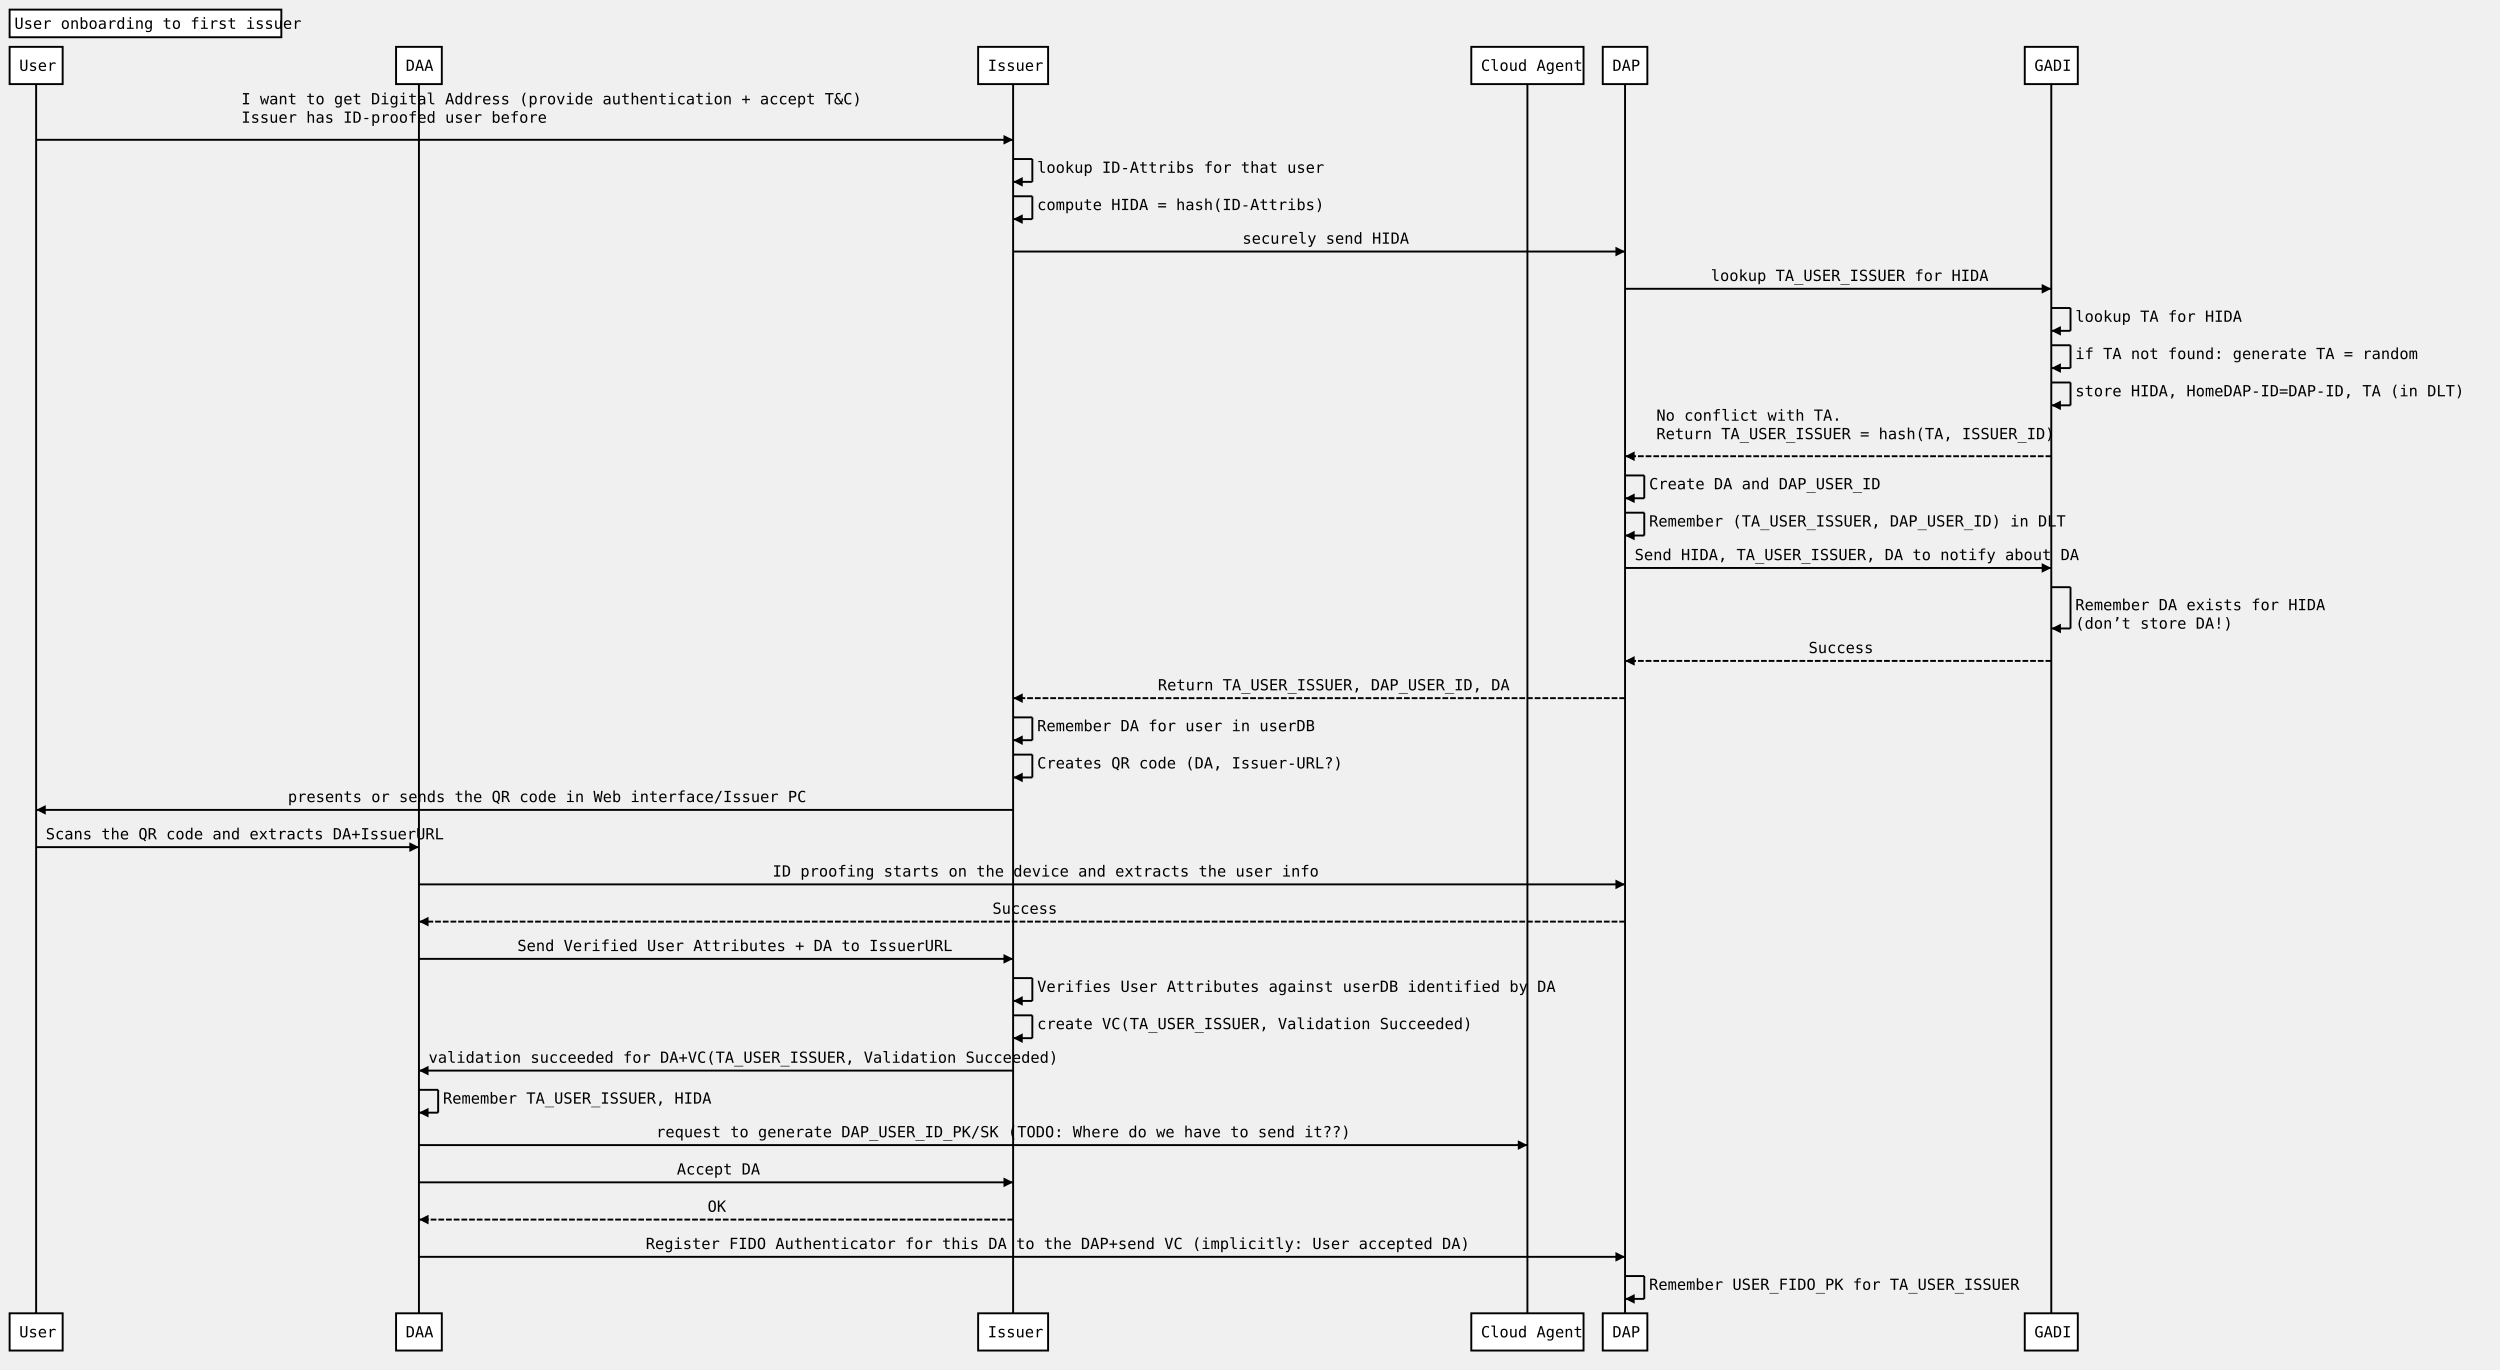
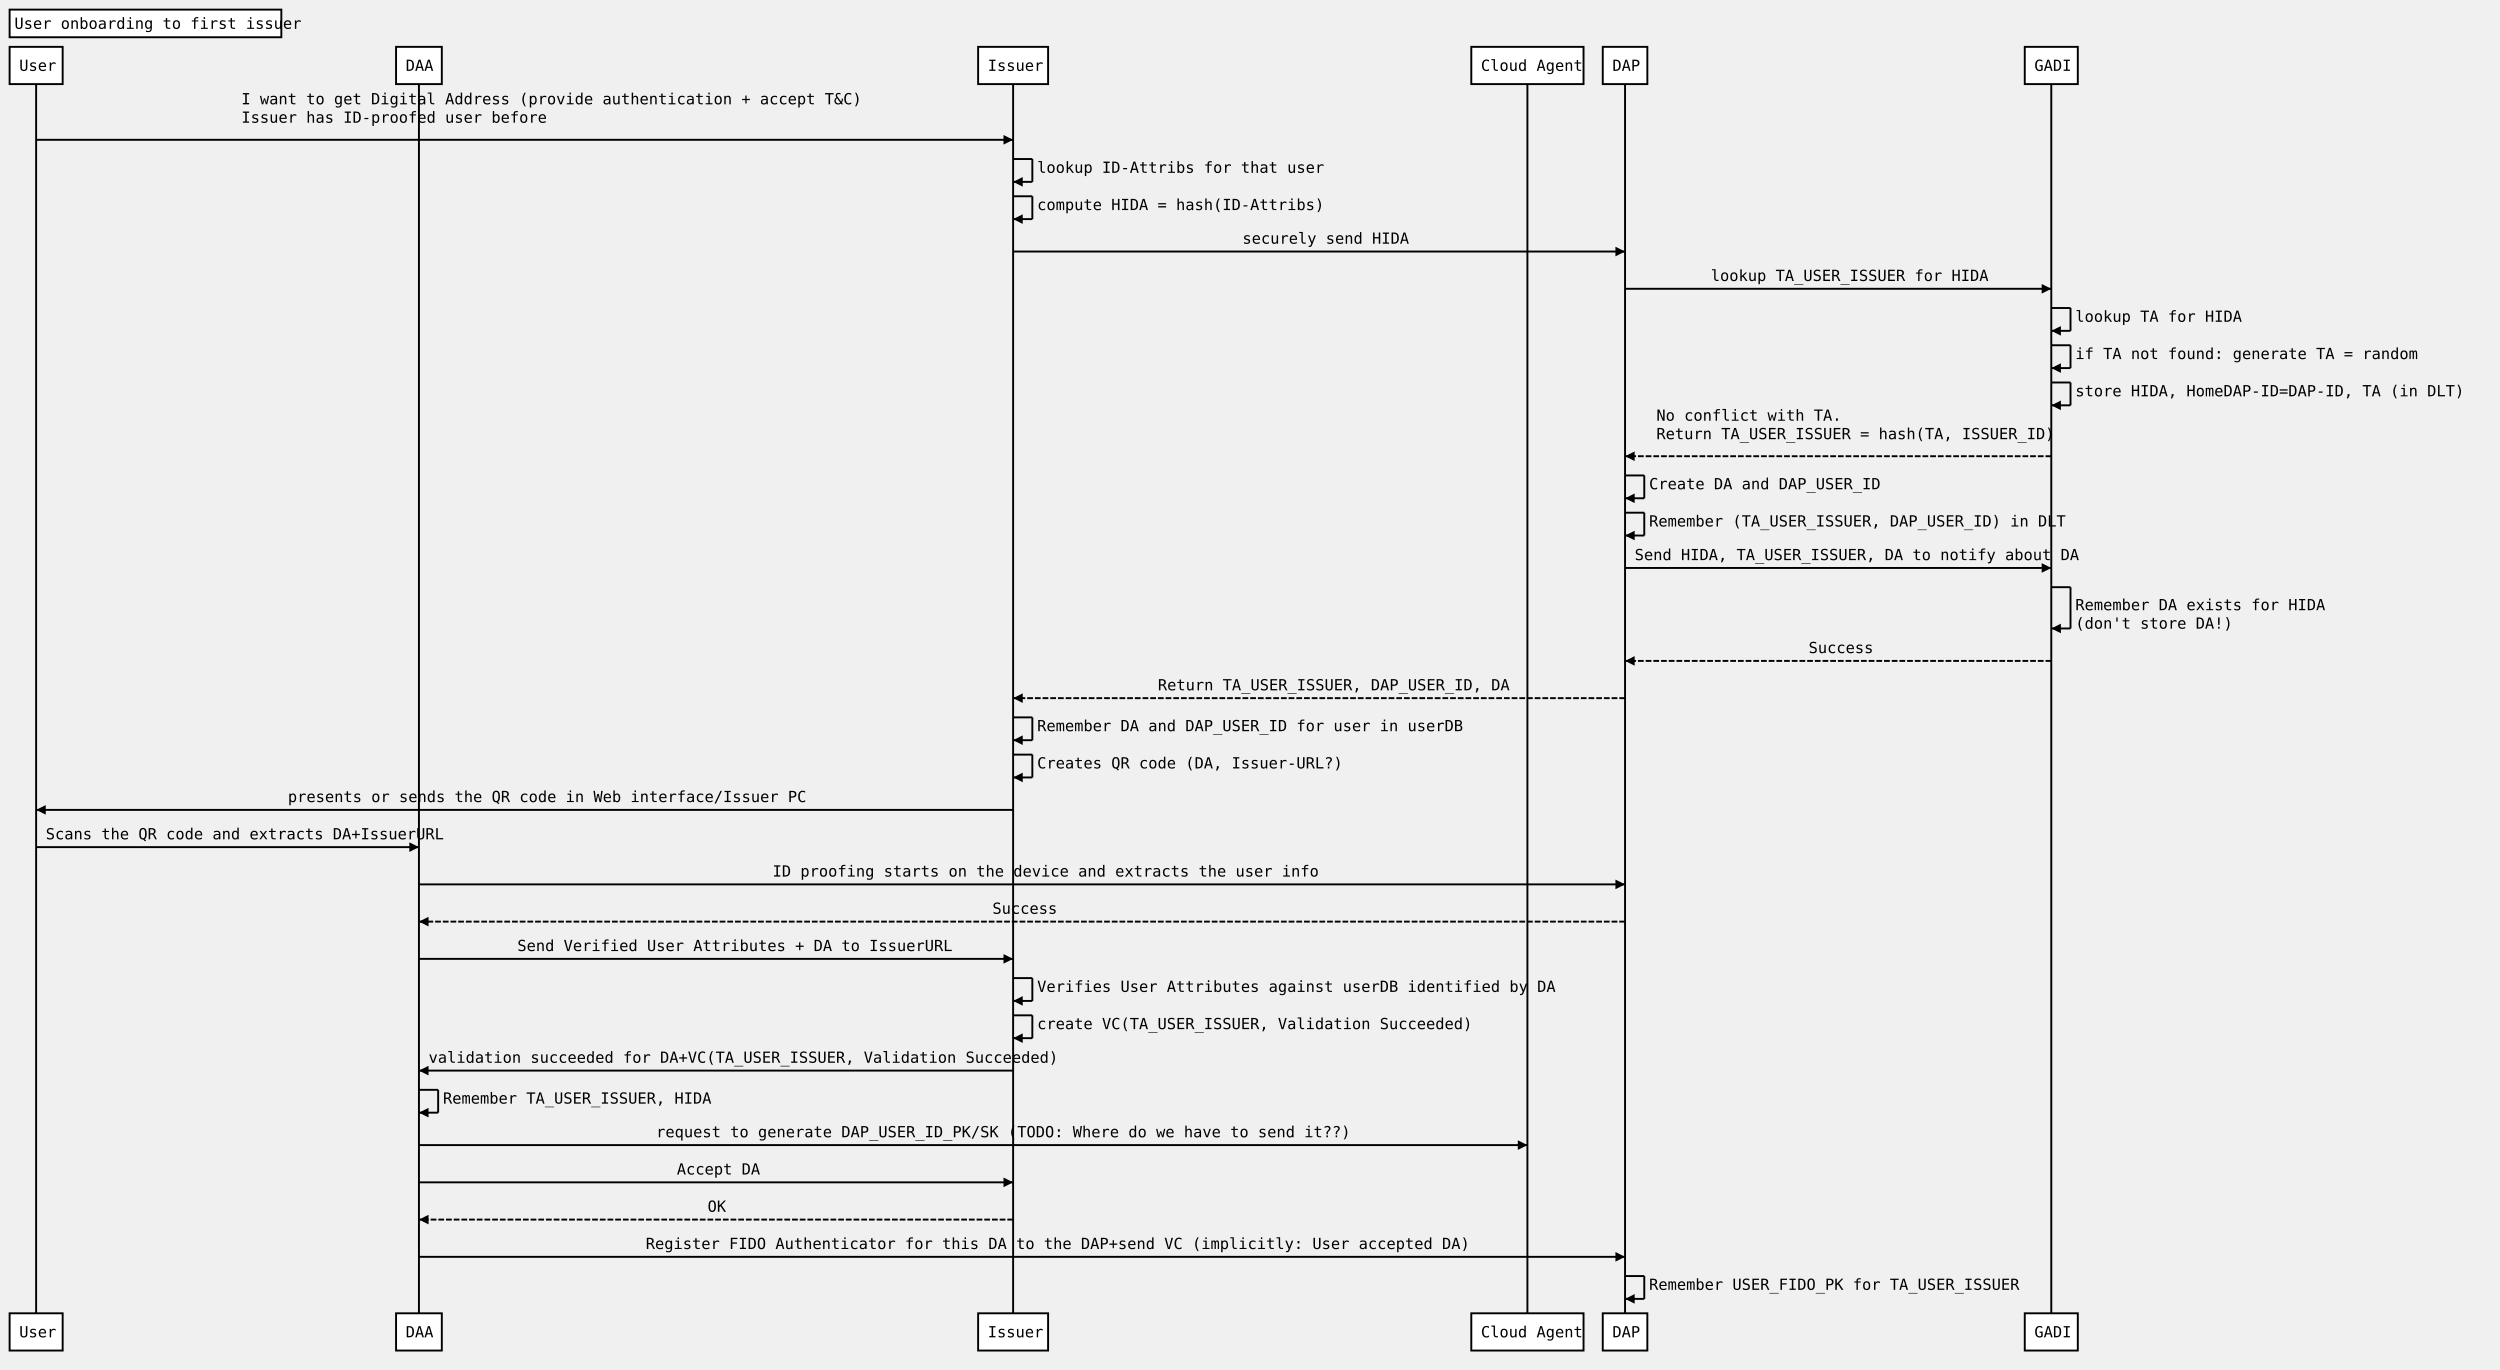
<svg xmlns="http://www.w3.org/2000/svg" width="2601" height="1425">
  <source>Title: User onboarding to first issuer
Participant User
Participant DAA
Participant Issuer
Participant Cloud Agent
Participant DAP
Participant GADI
User -&gt; Issuer: I want to get Digital Address (provide authentication + accept T&amp;C)\n Issuer has ID-proofed user before
Issuer -&gt; Issuer: lookup ID-Attribs for that user
Issuer -&gt; Issuer: compute HIDA = hash(ID-Attribs)
Issuer -&gt; DAP: securely send HIDA
DAP -&gt; GADI: lookup TA_USER_ISSUER for HIDA
GADI -&gt; GADI: lookup TA for HIDA
GADI -&gt; GADI: if TA not found: generate TA = random
GADI -&gt; GADI: store HIDA, HomeDAP-ID=DAP-ID, TA (in DLT)
GADI --&gt; DAP: No conflict with TA. \nReturn TA_USER_ISSUER = hash(TA, ISSUER_ID)
DAP -&gt; DAP: Create DA and DAP_USER_ID 
DAP -&gt; DAP: Remember (TA_USER_ISSUER, DAP_USER_ID) in DLT
DAP -&gt; GADI: Send HIDA, TA_USER_ISSUER, DA to notify about DA
- GADI -&gt; GADI: Remember DA exists for HIDA\n(don’t store DA!)
+ GADI -&gt; GADI: Remember DA exists for HIDA\n(don't store DA!)
GADI --&gt; DAP: Success
DAP --&gt; Issuer: Return TA_USER_ISSUER, DAP_USER_ID, DA
- Issuer -&gt; Issuer: Remember DA for user in userDB
+ Issuer -&gt; Issuer: Remember DA and DAP_USER_ID for user in userDB
Issuer -&gt; Issuer: Creates QR code (DA, Issuer-URL?)
Issuer -&gt; User: presents or sends the QR code in Web interface/Issuer PC
User -&gt; DAA: Scans the QR code and extracts DA+IssuerURL
DAA -&gt; DAP: ID proofing starts on the device and extracts the user info 
DAP --&gt; DAA: Success
DAA -&gt; Issuer: Send Verified User Attributes + DA to IssuerURL
Issuer -&gt; Issuer: Verifies User Attributes against userDB identified by DA
Issuer -&gt; Issuer: create VC(TA_USER_ISSUER, Validation Succeeded)
Issuer -&gt; DAA: validation succeeded for DA+VC(TA_USER_ISSUER, Validation Succeeded)
DAA -&gt; DAA: Remember TA_USER_ISSUER, HIDA
DAA -&gt; Cloud Agent: request to generate DAP_USER_ID_PK/SK (TODO: Where do we have to send it??)
DAA -&gt; Issuer: Accept DA
Issuer --&gt; DAA: OK
DAA -&gt; DAP: Register FIDO Authenticator for this DA to the DAP+send VC (implicitly: User accepted DA)
DAP -&gt; DAP: Remember USER_FIDO_PK for TA_USER_ISSUER
</source>
  <defs>
    <marker viewBox="0 0 5 5" markerWidth="5" markerHeight="5" orient="auto" refX="5" refY="2.5" id="markerArrowBlock">
      <path d="M 0 0 L 5 2.5 L 0 5 z" />
    </marker>
    <marker viewBox="0 0 9.6 16" markerWidth="4" markerHeight="16" orient="auto" refX="9.6" refY="8" id="markerArrowOpen">
      <path d="M 9.6,8 1.92,16 0,13.7 5.76,8 0,2.286 1.92,0 9.6,8 z" />
    </marker>
  </defs>
  <g class="title">
    <rect x="10" y="10" width="282.703" height="28.75" stroke="#000000" fill="#ffffff" style="stroke-width: 2;" />
    <text x="15" y="30" style="font-size: 16px; font-family: &quot;Andale Mono&quot;, monospace;">
      <tspan x="15">User onboarding to first issuer</tspan>
    </text>
  </g>
  <g class="actor">
    <rect x="10" y="48.75" width="55.188" height="38.75" stroke="#000000" fill="#ffffff" style="stroke-width: 2;" />
    <text x="20" y="73.75" style="font-size: 16px; font-family: &quot;Andale Mono&quot;, monospace;">
      <tspan x="20">User</tspan>
    </text>
  </g>
  <g class="actor">
    <rect x="10" y="1366.359" width="55.188" height="38.75" stroke="#000000" fill="#ffffff" style="stroke-width: 2;" />
    <text x="20" y="1391.359" style="font-size: 16px; font-family: &quot;Andale Mono&quot;, monospace;">
      <tspan x="20">User</tspan>
    </text>
  </g>
  <line x1="37.594" x2="37.594" y1="87.5" y2="1366.359" stroke="#000000" fill="none" style="stroke-width: 2;" />
  <g class="actor">
    <rect x="412.062" y="48.75" width="47.594" height="38.75" stroke="#000000" fill="#ffffff" style="stroke-width: 2;" />
    <text x="422.062" y="73.75" style="font-size: 16px; font-family: &quot;Andale Mono&quot;, monospace;">
      <tspan x="422.062">DAA</tspan>
    </text>
  </g>
  <g class="actor">
    <rect x="412.062" y="1366.359" width="47.594" height="38.75" stroke="#000000" fill="#ffffff" style="stroke-width: 2;" />
    <text x="422.062" y="1391.359" style="font-size: 16px; font-family: &quot;Andale Mono&quot;, monospace;">
      <tspan x="422.062">DAA</tspan>
    </text>
  </g>
  <line x1="435.859" x2="435.859" y1="87.5" y2="1366.359" stroke="#000000" fill="none" style="stroke-width: 2;" />
  <g class="actor">
    <rect x="1017.656" y="48.75" width="72.781" height="38.75" stroke="#000000" fill="#ffffff" style="stroke-width: 2;" />
    <text x="1027.656" y="73.75" style="font-size: 16px; font-family: &quot;Andale Mono&quot;, monospace;">
      <tspan x="1027.656">Issuer</tspan>
    </text>
  </g>
  <g class="actor">
    <rect x="1017.656" y="1366.359" width="72.781" height="38.75" stroke="#000000" fill="#ffffff" style="stroke-width: 2;" />
    <text x="1027.656" y="1391.359" style="font-size: 16px; font-family: &quot;Andale Mono&quot;, monospace;">
      <tspan x="1027.656">Issuer</tspan>
    </text>
  </g>
  <line x1="1054.047" x2="1054.047" y1="87.5" y2="1366.359" stroke="#000000" fill="none" style="stroke-width: 2;" />
  <g class="actor">
    <rect x="1530.742" y="48.75" width="116.766" height="38.75" stroke="#000000" fill="#ffffff" style="stroke-width: 2;" />
    <text x="1540.742" y="73.75" style="font-size: 16px; font-family: &quot;Andale Mono&quot;, monospace;">
      <tspan x="1540.742">Cloud Agent</tspan>
    </text>
  </g>
  <g class="actor">
    <rect x="1530.742" y="1366.359" width="116.766" height="38.75" stroke="#000000" fill="#ffffff" style="stroke-width: 2;" />
    <text x="1540.742" y="1391.359" style="font-size: 16px; font-family: &quot;Andale Mono&quot;, monospace;">
      <tspan x="1540.742">Cloud Agent</tspan>
    </text>
  </g>
  <line x1="1589.125" x2="1589.125" y1="87.5" y2="1366.359" stroke="#000000" fill="none" style="stroke-width: 2;" />
  <g class="actor">
    <rect x="1667.508" y="48.75" width="46.391" height="38.75" stroke="#000000" fill="#ffffff" style="stroke-width: 2;" />
    <text x="1677.508" y="73.75" style="font-size: 16px; font-family: &quot;Andale Mono&quot;, monospace;">
      <tspan x="1677.508">DAP</tspan>
    </text>
  </g>
  <g class="actor">
    <rect x="1667.508" y="1366.359" width="46.391" height="38.75" stroke="#000000" fill="#ffffff" style="stroke-width: 2;" />
    <text x="1677.508" y="1391.359" style="font-size: 16px; font-family: &quot;Andale Mono&quot;, monospace;">
      <tspan x="1677.508">DAP</tspan>
    </text>
  </g>
  <line x1="1690.703" x2="1690.703" y1="87.5" y2="1366.359" stroke="#000000" fill="none" style="stroke-width: 2;" />
  <g class="actor">
    <rect x="2106.562" y="48.75" width="55.188" height="38.75" stroke="#000000" fill="#ffffff" style="stroke-width: 2;" />
    <text x="2116.562" y="73.75" style="font-size: 16px; font-family: &quot;Andale Mono&quot;, monospace;">
      <tspan x="2116.562">GADI</tspan>
    </text>
  </g>
  <g class="actor">
    <rect x="2106.562" y="1366.359" width="55.188" height="38.75" stroke="#000000" fill="#ffffff" style="stroke-width: 2;" />
    <text x="2116.562" y="1391.359" style="font-size: 16px; font-family: &quot;Andale Mono&quot;, monospace;">
      <tspan x="2116.562">GADI</tspan>
    </text>
  </g>
  <line x1="2134.156" x2="2134.156" y1="87.5" y2="1366.359" stroke="#000000" fill="none" style="stroke-width: 2;" />
  <g class="signal">
    <text x="251.125" y="108.523" style="font-size: 16px; font-family: &quot;Andale Mono&quot;, monospace;">
      <tspan x="251.125">I want to get Digital Address (provide authentication + accept T&amp;C)</tspan>
      <tspan dy="1.2em" x="251.125">Issuer has ID-proofed user before</tspan>
    </text>
    <line x1="37.594" x2="1054.047" y1="145.453" y2="145.453" stroke="#000000" fill="none" style="stroke-width: 2; marker-end: url(&quot;#markerArrowBlock&quot;);" />
  </g>
  <g class="signal">
    <text x="1079.047" y="179.828" style="font-size: 16px; font-family: &quot;Andale Mono&quot;, monospace;">
      <tspan x="1079.047">lookup ID-Attribs for that user</tspan>
    </text>
    <line x1="1054.047" x2="1074.047" y1="165.453" y2="165.453" stroke="#000000" fill="none" style="stroke-width: 2;" />
    <line x1="1074.047" x2="1074.047" y1="165.453" y2="189.203" stroke="#000000" fill="none" style="stroke-width: 2;" />
    <line x1="1074.047" x2="1054.047" y1="189.203" y2="189.203" stroke="#000000" fill="none" style="stroke-width: 2; marker-end: url(&quot;#markerArrowBlock&quot;);" />
  </g>
  <g class="signal">
    <text x="1079.047" y="218.578" style="font-size: 16px; font-family: &quot;Andale Mono&quot;, monospace;">
      <tspan x="1079.047">compute HIDA = hash(ID-Attribs)</tspan>
    </text>
    <line x1="1054.047" x2="1074.047" y1="204.203" y2="204.203" stroke="#000000" fill="none" style="stroke-width: 2;" />
    <line x1="1074.047" x2="1074.047" y1="204.203" y2="227.953" stroke="#000000" fill="none" style="stroke-width: 2;" />
    <line x1="1074.047" x2="1054.047" y1="227.953" y2="227.953" stroke="#000000" fill="none" style="stroke-width: 2; marker-end: url(&quot;#markerArrowBlock&quot;);" />
  </g>
  <g class="signal">
    <text x="1292.602" y="253.578" style="font-size: 16px; font-family: &quot;Andale Mono&quot;, monospace;">
      <tspan x="1292.602">securely send HIDA</tspan>
    </text>
    <line x1="1054.047" x2="1690.703" y1="261.703" y2="261.703" stroke="#000000" fill="none" style="stroke-width: 2; marker-end: url(&quot;#markerArrowBlock&quot;);" />
  </g>
  <g class="signal">
    <text x="1779.875" y="292.328" style="font-size: 16px; font-family: &quot;Andale Mono&quot;, monospace;">
      <tspan x="1779.875">lookup TA_USER_ISSUER for HIDA</tspan>
    </text>
    <line x1="1690.703" x2="2134.156" y1="300.453" y2="300.453" stroke="#000000" fill="none" style="stroke-width: 2; marker-end: url(&quot;#markerArrowBlock&quot;);" />
  </g>
  <g class="signal">
    <text x="2159.156" y="334.828" style="font-size: 16px; font-family: &quot;Andale Mono&quot;, monospace;">
      <tspan x="2159.156">lookup TA for HIDA</tspan>
    </text>
    <line x1="2134.156" x2="2154.156" y1="320.453" y2="320.453" stroke="#000000" fill="none" style="stroke-width: 2;" />
    <line x1="2154.156" x2="2154.156" y1="320.453" y2="344.203" stroke="#000000" fill="none" style="stroke-width: 2;" />
    <line x1="2154.156" x2="2134.156" y1="344.203" y2="344.203" stroke="#000000" fill="none" style="stroke-width: 2; marker-end: url(&quot;#markerArrowBlock&quot;);" />
  </g>
  <g class="signal">
    <text x="2159.156" y="373.578" style="font-size: 16px; font-family: &quot;Andale Mono&quot;, monospace;">
      <tspan x="2159.156">if TA not found: generate TA = random</tspan>
    </text>
    <line x1="2134.156" x2="2154.156" y1="359.203" y2="359.203" stroke="#000000" fill="none" style="stroke-width: 2;" />
    <line x1="2154.156" x2="2154.156" y1="359.203" y2="382.953" stroke="#000000" fill="none" style="stroke-width: 2;" />
    <line x1="2154.156" x2="2134.156" y1="382.953" y2="382.953" stroke="#000000" fill="none" style="stroke-width: 2; marker-end: url(&quot;#markerArrowBlock&quot;);" />
  </g>
  <g class="signal">
    <text x="2159.156" y="412.328" style="font-size: 16px; font-family: &quot;Andale Mono&quot;, monospace;">
      <tspan x="2159.156">store HIDA, HomeDAP-ID=DAP-ID, TA (in DLT)</tspan>
    </text>
    <line x1="2134.156" x2="2154.156" y1="397.953" y2="397.953" stroke="#000000" fill="none" style="stroke-width: 2;" />
    <line x1="2154.156" x2="2154.156" y1="397.953" y2="421.703" stroke="#000000" fill="none" style="stroke-width: 2;" />
    <line x1="2154.156" x2="2134.156" y1="421.703" y2="421.703" stroke="#000000" fill="none" style="stroke-width: 2; marker-end: url(&quot;#markerArrowBlock&quot;);" />
  </g>
  <g class="signal">
    <text x="1723.297" y="437.727" style="font-size: 16px; font-family: &quot;Andale Mono&quot;, monospace;">
      <tspan x="1723.297">No conflict with TA.</tspan>
      <tspan dy="1.2em" x="1723.297">Return TA_USER_ISSUER = hash(TA, ISSUER_ID)</tspan>
    </text>
    <line x1="2134.156" x2="1690.703" y1="474.656" y2="474.656" stroke="#000000" fill="none" style="stroke-width: 2; stroke-dasharray: 6, 2; marker-end: url(&quot;#markerArrowBlock&quot;);" />
  </g>
  <g class="signal">
    <text x="1715.703" y="509.031" style="font-size: 16px; font-family: &quot;Andale Mono&quot;, monospace;">
      <tspan x="1715.703">Create DA and DAP_USER_ID</tspan>
    </text>
    <line x1="1690.703" x2="1710.703" y1="494.656" y2="494.656" stroke="#000000" fill="none" style="stroke-width: 2;" />
    <line x1="1710.703" x2="1710.703" y1="494.656" y2="518.406" stroke="#000000" fill="none" style="stroke-width: 2;" />
    <line x1="1710.703" x2="1690.703" y1="518.406" y2="518.406" stroke="#000000" fill="none" style="stroke-width: 2; marker-end: url(&quot;#markerArrowBlock&quot;);" />
  </g>
  <g class="signal">
    <text x="1715.703" y="547.781" style="font-size: 16px; font-family: &quot;Andale Mono&quot;, monospace;">
      <tspan x="1715.703">Remember (TA_USER_ISSUER, DAP_USER_ID) in DLT</tspan>
    </text>
    <line x1="1690.703" x2="1710.703" y1="533.406" y2="533.406" stroke="#000000" fill="none" style="stroke-width: 2;" />
    <line x1="1710.703" x2="1710.703" y1="533.406" y2="557.156" stroke="#000000" fill="none" style="stroke-width: 2;" />
    <line x1="1710.703" x2="1690.703" y1="557.156" y2="557.156" stroke="#000000" fill="none" style="stroke-width: 2; marker-end: url(&quot;#markerArrowBlock&quot;);" />
  </g>
  <g class="signal">
    <text x="1700.703" y="582.781" style="font-size: 16px; font-family: &quot;Andale Mono&quot;, monospace;">
      <tspan x="1700.703">Send HIDA, TA_USER_ISSUER, DA to notify about DA</tspan>
    </text>
    <line x1="1690.703" x2="2134.156" y1="590.906" y2="590.906" stroke="#000000" fill="none" style="stroke-width: 2; marker-end: url(&quot;#markerArrowBlock&quot;);" />
  </g>
  <g class="signal">
    <text x="2159.156" y="634.883" style="font-size: 16px; font-family: &quot;Andale Mono&quot;, monospace;">
      <tspan x="2159.156">Remember DA exists for HIDA</tspan>
-       <tspan dy="1.2em" x="2159.156">(don’t store DA!)</tspan>
+       <tspan dy="1.2em" x="2159.156">(don't store DA!)</tspan>
    </text>
    <line x1="2134.156" x2="2154.156" y1="610.906" y2="610.906" stroke="#000000" fill="none" style="stroke-width: 2;" />
    <line x1="2154.156" x2="2154.156" y1="610.906" y2="653.859" stroke="#000000" fill="none" style="stroke-width: 2;" />
    <line x1="2154.156" x2="2134.156" y1="653.859" y2="653.859" stroke="#000000" fill="none" style="stroke-width: 2; marker-end: url(&quot;#markerArrowBlock&quot;);" />
  </g>
  <g class="signal">
    <text x="1881.641" y="679.484" style="font-size: 16px; font-family: &quot;Andale Mono&quot;, monospace;">
      <tspan x="1881.641">Success</tspan>
    </text>
    <line x1="2134.156" x2="1690.703" y1="687.609" y2="687.609" stroke="#000000" fill="none" style="stroke-width: 2; stroke-dasharray: 6, 2; marker-end: url(&quot;#markerArrowBlock&quot;);" />
  </g>
  <g class="signal">
    <text x="1204.633" y="718.234" style="font-size: 16px; font-family: &quot;Andale Mono&quot;, monospace;">
      <tspan x="1204.633">Return TA_USER_ISSUER, DAP_USER_ID, DA</tspan>
    </text>
    <line x1="1690.703" x2="1054.047" y1="726.359" y2="726.359" stroke="#000000" fill="none" style="stroke-width: 2; stroke-dasharray: 6, 2; marker-end: url(&quot;#markerArrowBlock&quot;);" />
  </g>
  <g class="signal">
    <text x="1079.047" y="760.734" style="font-size: 16px; font-family: &quot;Andale Mono&quot;, monospace;">
-       <tspan x="1079.047">Remember DA for user in userDB</tspan>
+       <tspan x="1079.047">Remember DA and DAP_USER_ID for user in userDB</tspan>
    </text>
    <line x1="1054.047" x2="1074.047" y1="746.359" y2="746.359" stroke="#000000" fill="none" style="stroke-width: 2;" />
    <line x1="1074.047" x2="1074.047" y1="746.359" y2="770.109" stroke="#000000" fill="none" style="stroke-width: 2;" />
    <line x1="1074.047" x2="1054.047" y1="770.109" y2="770.109" stroke="#000000" fill="none" style="stroke-width: 2; marker-end: url(&quot;#markerArrowBlock&quot;);" />
  </g>
  <g class="signal">
    <text x="1079.047" y="799.484" style="font-size: 16px; font-family: &quot;Andale Mono&quot;, monospace;">
      <tspan x="1079.047">Creates QR code (DA, Issuer-URL?)</tspan>
    </text>
    <line x1="1054.047" x2="1074.047" y1="785.109" y2="785.109" stroke="#000000" fill="none" style="stroke-width: 2;" />
    <line x1="1074.047" x2="1074.047" y1="785.109" y2="808.859" stroke="#000000" fill="none" style="stroke-width: 2;" />
    <line x1="1074.047" x2="1054.047" y1="808.859" y2="808.859" stroke="#000000" fill="none" style="stroke-width: 2; marker-end: url(&quot;#markerArrowBlock&quot;);" />
  </g>
  <g class="signal">
    <text x="299.508" y="834.484" style="font-size: 16px; font-family: &quot;Andale Mono&quot;, monospace;">
      <tspan x="299.508">presents or sends the QR code in Web interface/Issuer PC</tspan>
    </text>
    <line x1="1054.047" x2="37.594" y1="842.609" y2="842.609" stroke="#000000" fill="none" style="stroke-width: 2; marker-end: url(&quot;#markerArrowBlock&quot;);" />
  </g>
  <g class="signal">
    <text x="47.594" y="873.234" style="font-size: 16px; font-family: &quot;Andale Mono&quot;, monospace;">
      <tspan x="47.594">Scans the QR code and extracts DA+IssuerURL</tspan>
    </text>
    <line x1="37.594" x2="435.859" y1="881.359" y2="881.359" stroke="#000000" fill="none" style="stroke-width: 2; marker-end: url(&quot;#markerArrowBlock&quot;);" />
  </g>
  <g class="signal">
    <text x="803.773" y="911.984" style="font-size: 16px; font-family: &quot;Andale Mono&quot;, monospace;">
      <tspan x="803.773">ID proofing starts on the device and extracts the user info</tspan>
    </text>
    <line x1="435.859" x2="1690.703" y1="920.109" y2="920.109" stroke="#000000" fill="none" style="stroke-width: 2; marker-end: url(&quot;#markerArrowBlock&quot;);" />
  </g>
  <g class="signal">
    <text x="1032.492" y="950.734" style="font-size: 16px; font-family: &quot;Andale Mono&quot;, monospace;">
      <tspan x="1032.492">Success</tspan>
    </text>
    <line x1="1690.703" x2="435.859" y1="958.859" y2="958.859" stroke="#000000" fill="none" style="stroke-width: 2; stroke-dasharray: 6, 2; marker-end: url(&quot;#markerArrowBlock&quot;);" />
  </g>
  <g class="signal">
    <text x="538.227" y="989.484" style="font-size: 16px; font-family: &quot;Andale Mono&quot;, monospace;">
      <tspan x="538.227">Send Verified User Attributes + DA to IssuerURL</tspan>
    </text>
    <line x1="435.859" x2="1054.047" y1="997.609" y2="997.609" stroke="#000000" fill="none" style="stroke-width: 2; marker-end: url(&quot;#markerArrowBlock&quot;);" />
  </g>
  <g class="signal">
    <text x="1080.297" y="1031.984" style="font-size: 16px; font-family: &quot;Andale Mono&quot;, monospace;">
      <tspan x="1079.047">Verifies User Attributes against userDB identified by DA</tspan>
    </text>
    <line x1="1054.047" x2="1074.047" y1="1017.609" y2="1017.609" stroke="#000000" fill="none" style="stroke-width: 2;" />
    <line x1="1074.047" x2="1074.047" y1="1017.609" y2="1041.359" stroke="#000000" fill="none" style="stroke-width: 2;" />
    <line x1="1074.047" x2="1054.047" y1="1041.359" y2="1041.359" stroke="#000000" fill="none" style="stroke-width: 2; marker-end: url(&quot;#markerArrowBlock&quot;);" />
  </g>
  <g class="signal">
    <text x="1079.047" y="1070.734" style="font-size: 16px; font-family: &quot;Andale Mono&quot;, monospace;">
      <tspan x="1079.047">create VC(TA_USER_ISSUER, Validation Succeeded)</tspan>
    </text>
    <line x1="1054.047" x2="1074.047" y1="1056.359" y2="1056.359" stroke="#000000" fill="none" style="stroke-width: 2;" />
    <line x1="1074.047" x2="1074.047" y1="1056.359" y2="1080.109" stroke="#000000" fill="none" style="stroke-width: 2;" />
    <line x1="1074.047" x2="1054.047" y1="1080.109" y2="1080.109" stroke="#000000" fill="none" style="stroke-width: 2; marker-end: url(&quot;#markerArrowBlock&quot;);" />
  </g>
  <g class="signal">
    <text x="445.859" y="1105.734" style="font-size: 16px; font-family: &quot;Andale Mono&quot;, monospace;">
      <tspan x="445.859">validation succeeded for DA+VC(TA_USER_ISSUER, Validation Succeeded)</tspan>
    </text>
    <line x1="1054.047" x2="435.859" y1="1113.859" y2="1113.859" stroke="#000000" fill="none" style="stroke-width: 2; marker-end: url(&quot;#markerArrowBlock&quot;);" />
  </g>
  <g class="signal">
    <text x="460.859" y="1148.234" style="font-size: 16px; font-family: &quot;Andale Mono&quot;, monospace;">
      <tspan x="460.859">Remember TA_USER_ISSUER, HIDA</tspan>
    </text>
    <line x1="435.859" x2="455.859" y1="1133.859" y2="1133.859" stroke="#000000" fill="none" style="stroke-width: 2;" />
    <line x1="455.859" x2="455.859" y1="1133.859" y2="1157.609" stroke="#000000" fill="none" style="stroke-width: 2;" />
    <line x1="455.859" x2="435.859" y1="1157.609" y2="1157.609" stroke="#000000" fill="none" style="stroke-width: 2; marker-end: url(&quot;#markerArrowBlock&quot;);" />
  </g>
  <g class="signal">
    <text x="682.609" y="1183.234" style="font-size: 16px; font-family: &quot;Andale Mono&quot;, monospace;">
      <tspan x="682.609">request to generate DAP_USER_ID_PK/SK (TODO: Where do we have to send it??)</tspan>
    </text>
    <line x1="435.859" x2="1589.125" y1="1191.359" y2="1191.359" stroke="#000000" fill="none" style="stroke-width: 2; marker-end: url(&quot;#markerArrowBlock&quot;);" />
  </g>
  <g class="signal">
    <text x="705.391" y="1221.984" style="font-size: 16px; font-family: &quot;Andale Mono&quot;, monospace;">
      <tspan x="704.141">Accept DA</tspan>
    </text>
    <line x1="435.859" x2="1054.047" y1="1230.109" y2="1230.109" stroke="#000000" fill="none" style="stroke-width: 2; marker-end: url(&quot;#markerArrowBlock&quot;);" />
  </g>
  <g class="signal">
    <text x="736.156" y="1260.734" style="font-size: 16px; font-family: &quot;Andale Mono&quot;, monospace;">
      <tspan x="736.156">OK</tspan>
    </text>
    <line x1="1054.047" x2="435.859" y1="1268.859" y2="1268.859" stroke="#000000" fill="none" style="stroke-width: 2; stroke-dasharray: 6, 2; marker-end: url(&quot;#markerArrowBlock&quot;);" />
  </g>
  <g class="signal">
    <text x="671.82" y="1299.484" style="font-size: 16px; font-family: &quot;Andale Mono&quot;, monospace;">
      <tspan x="671.82">Register FIDO Authenticator for this DA to the DAP+send VC (implicitly: User accepted DA)</tspan>
    </text>
    <line x1="435.859" x2="1690.703" y1="1307.609" y2="1307.609" stroke="#000000" fill="none" style="stroke-width: 2; marker-end: url(&quot;#markerArrowBlock&quot;);" />
  </g>
  <g class="signal">
    <text x="1715.703" y="1341.984" style="font-size: 16px; font-family: &quot;Andale Mono&quot;, monospace;">
      <tspan x="1715.703">Remember USER_FIDO_PK for TA_USER_ISSUER</tspan>
    </text>
    <line x1="1690.703" x2="1710.703" y1="1327.609" y2="1327.609" stroke="#000000" fill="none" style="stroke-width: 2;" />
    <line x1="1710.703" x2="1710.703" y1="1327.609" y2="1351.359" stroke="#000000" fill="none" style="stroke-width: 2;" />
    <line x1="1710.703" x2="1690.703" y1="1351.359" y2="1351.359" stroke="#000000" fill="none" style="stroke-width: 2; marker-end: url(&quot;#markerArrowBlock&quot;);" />
  </g>
</svg>
